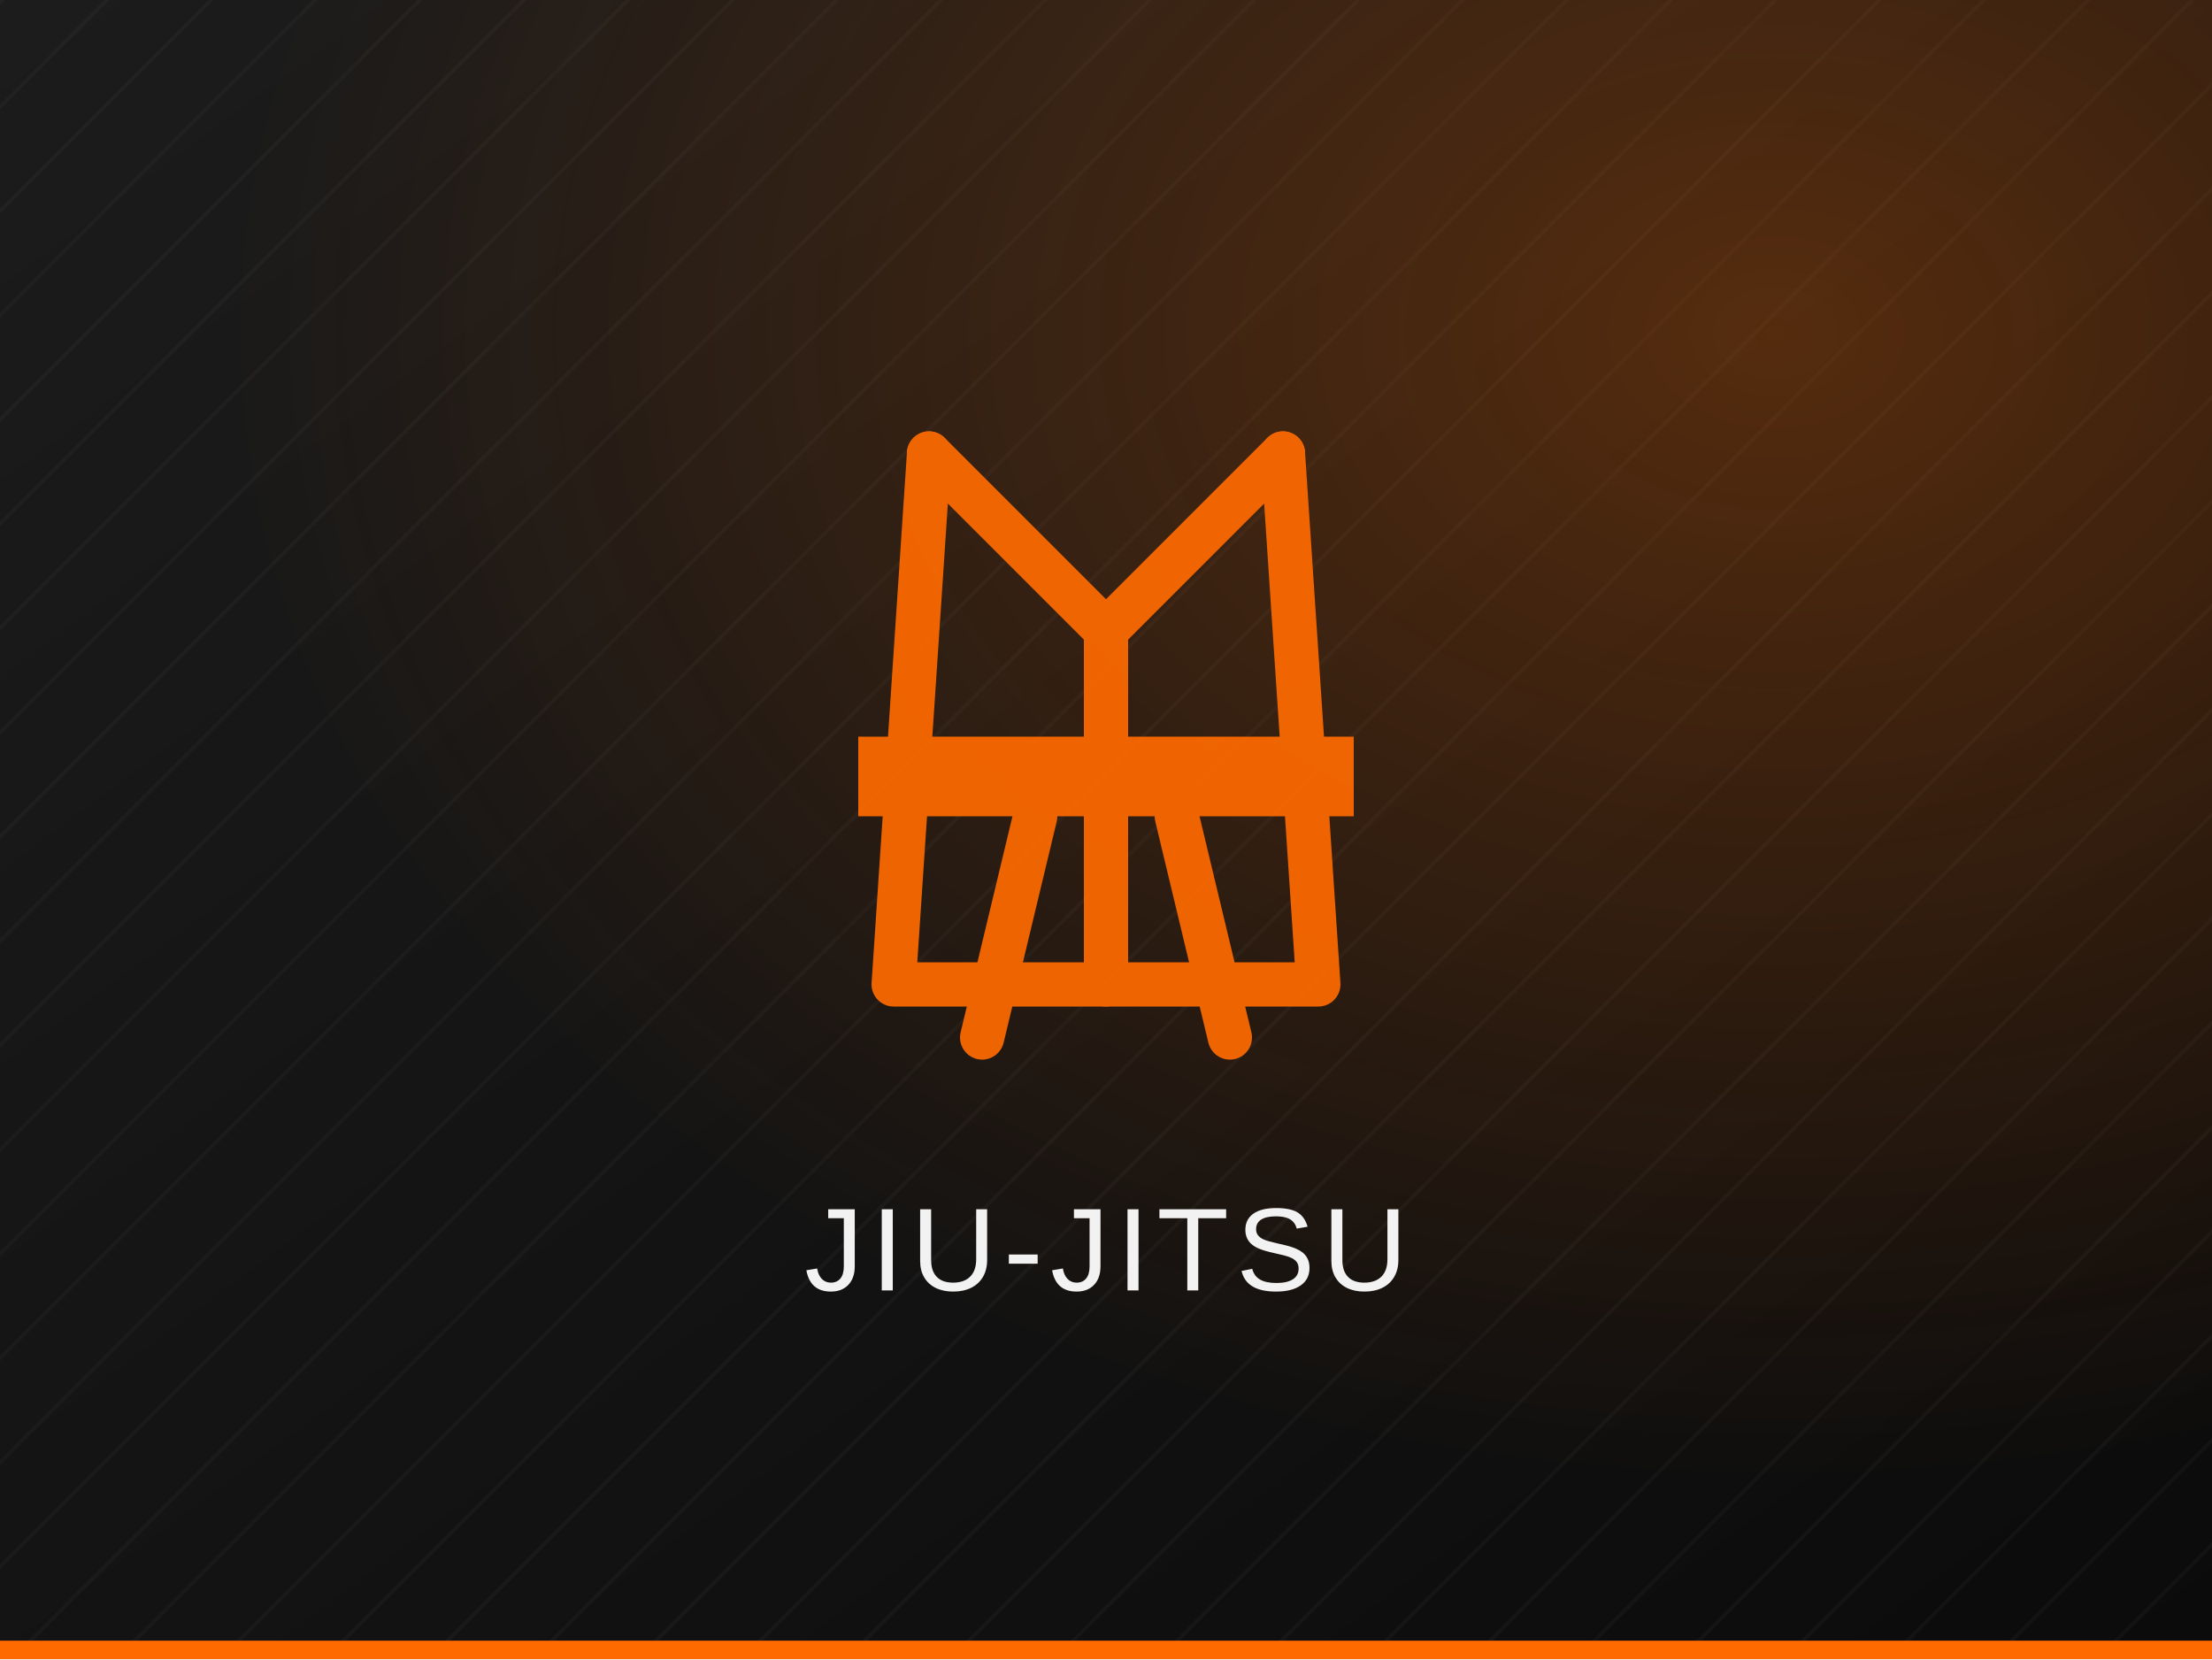
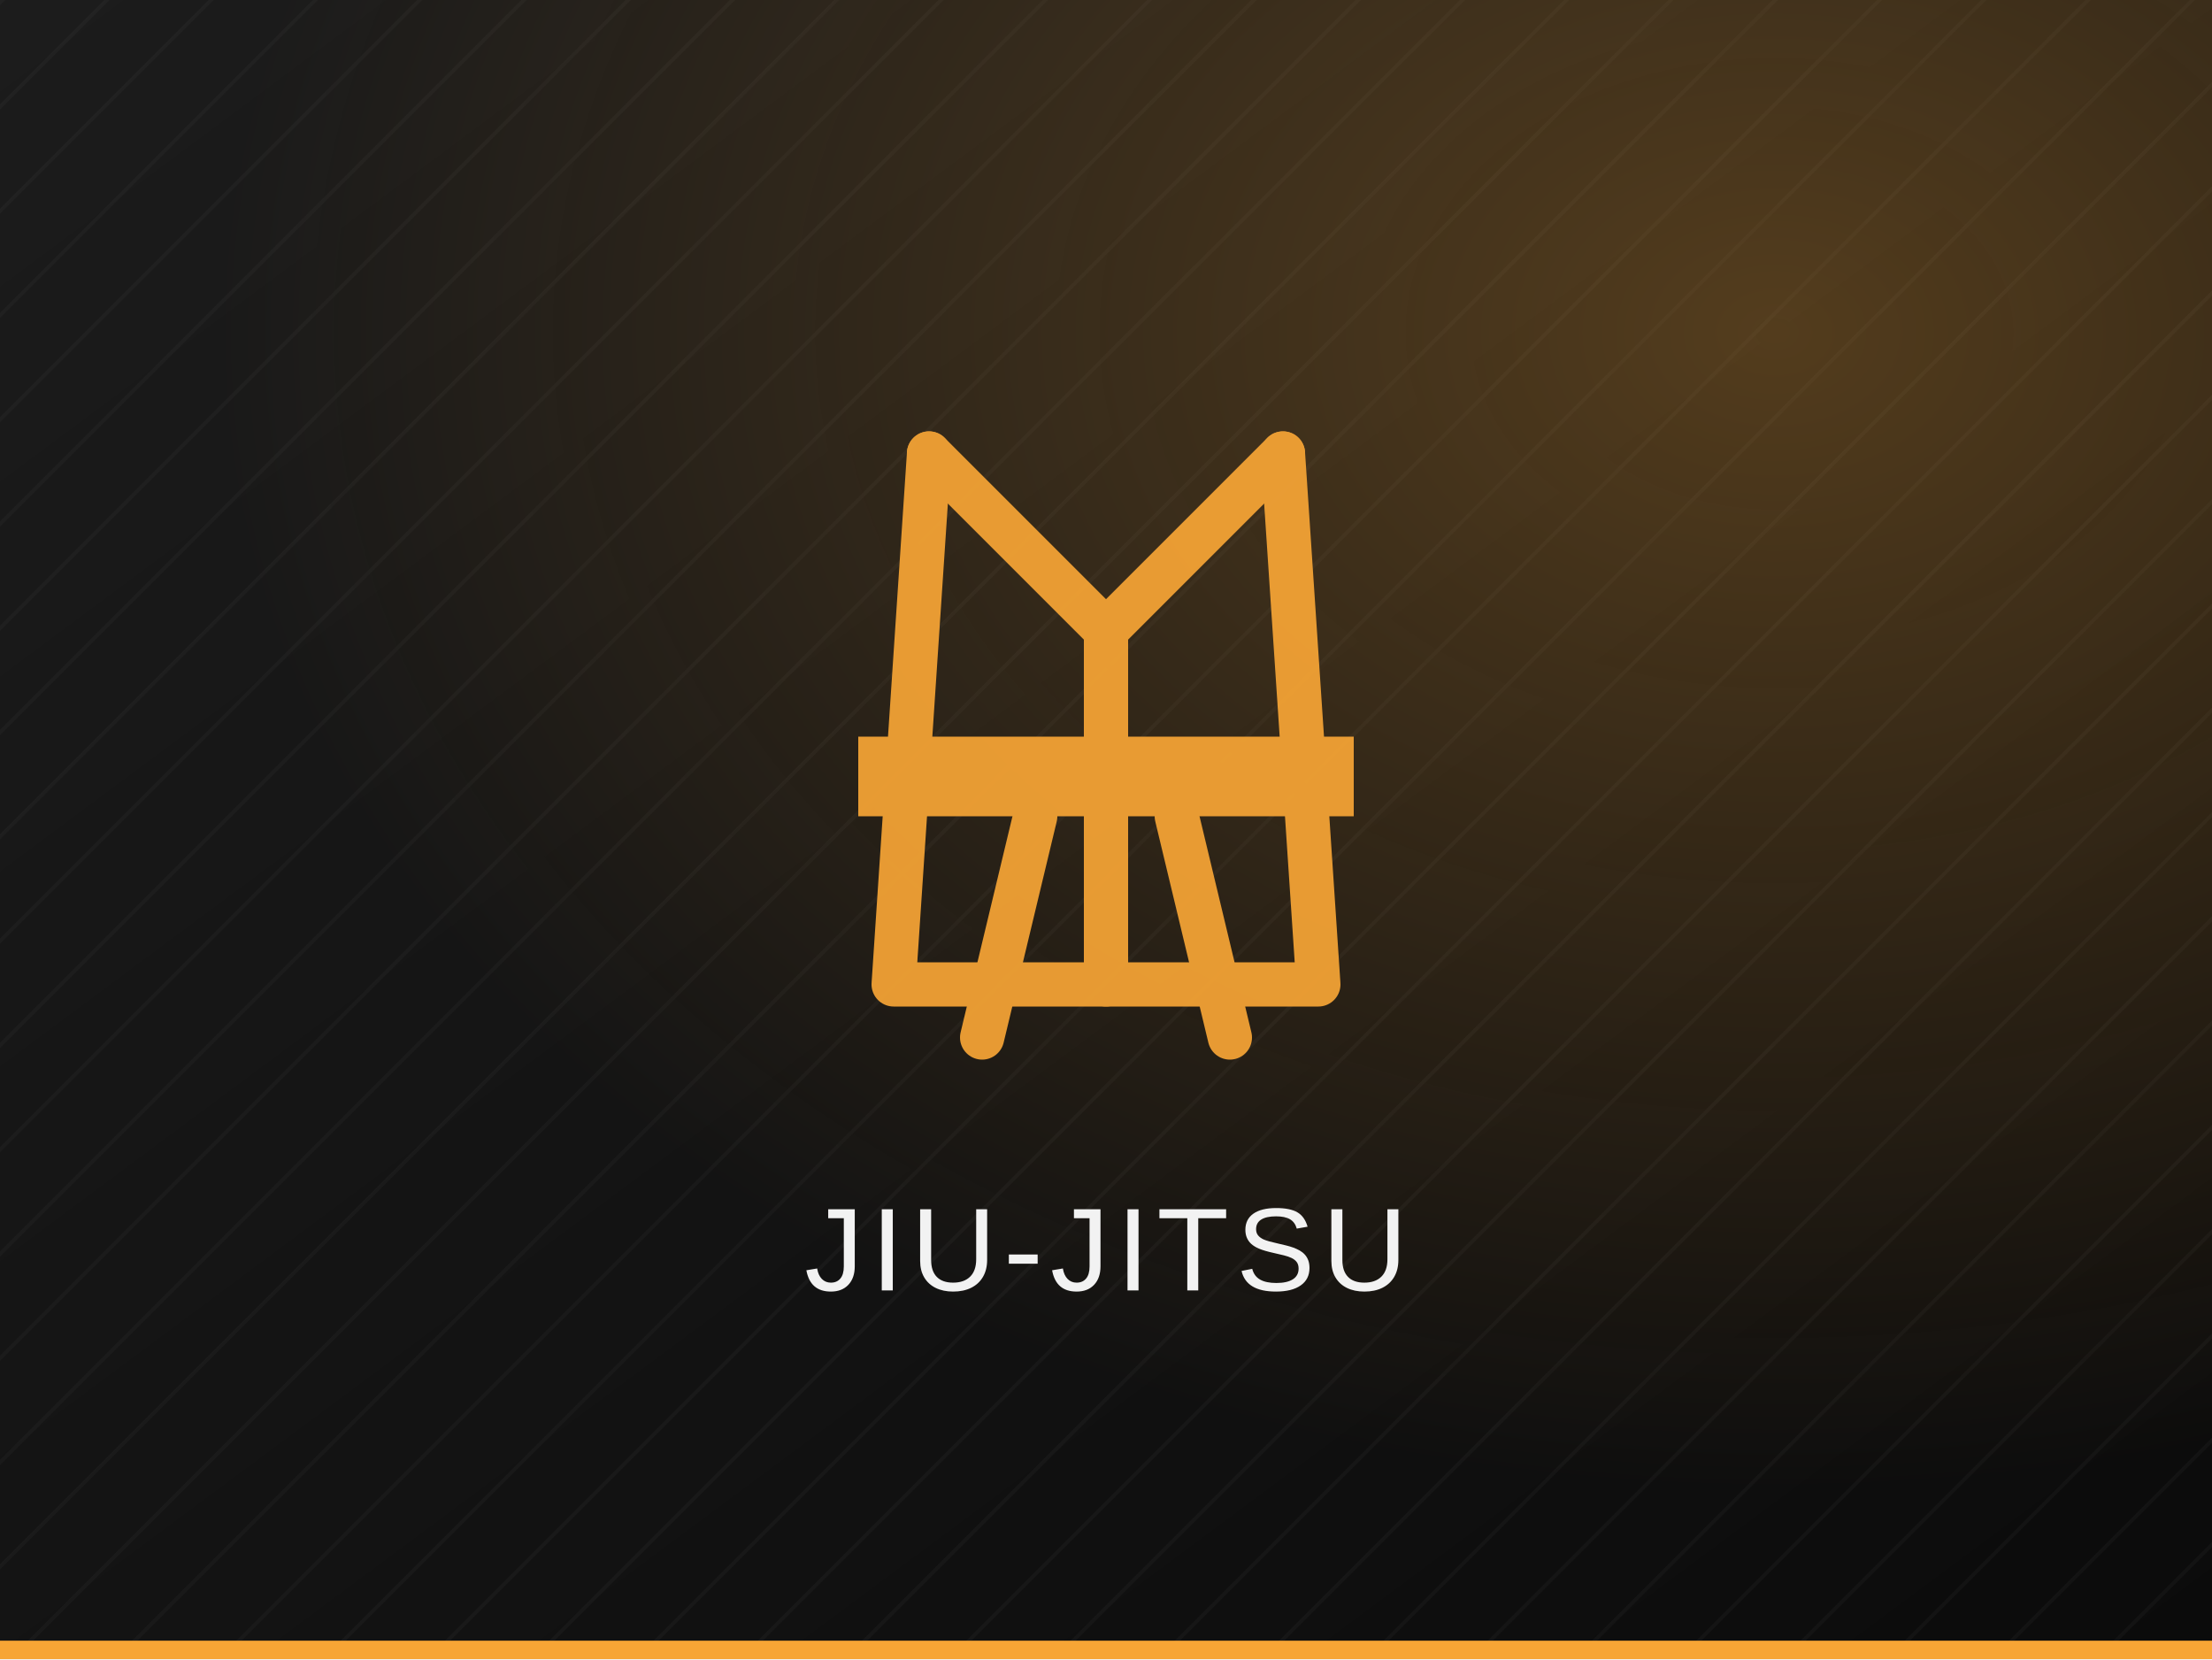
<svg xmlns="http://www.w3.org/2000/svg" viewBox="0 0 1200 900" width="1200" height="900" role="img" aria-label="Imagem de referência — JIU-JITSU">
  <defs>
    <linearGradient id="f" x1="0" y1="0" x2="1" y2="1">
      <stop offset="0" stop-color="#1c1c1c" />
      <stop offset="1" stop-color="#0b0b0b" />
    </linearGradient>
    <radialGradient id="g" cx=".8" cy=".2" r=".7">
-       <stop offset="0" stop-color="#ff6a00" stop-opacity=".28" />
-       <stop offset="1" stop-color="#ff6a00" stop-opacity="0" />
+       <stop offset="0" stop-color="#f7a535" stop-opacity=".28" />
+       <stop offset="1" stop-color="#f7a535" stop-opacity="0" />
    </radialGradient>
    <pattern id="p" width="40" height="40" patternUnits="userSpaceOnUse" patternTransform="rotate(45)">
      <rect width="2" height="40" fill="#ffffff" fill-opacity=".03" />
    </pattern>
  </defs>
  <rect width="1200" height="900" fill="url(#f)" />
  <rect width="1200" height="900" fill="url(#p)" />
  <rect width="1200" height="900" fill="url(#g)" />
  <g transform="translate(360.0 150.0) scale(2.4)" opacity=".92">
-     <g fill="none" stroke="#ff6a00" stroke-width="10" stroke-linejoin="round" stroke-linecap="round">
+     <g fill="none" stroke="#f7a535" stroke-width="10" stroke-linejoin="round" stroke-linecap="round">
      <path d="M60 40 L100 80 L140 40" />
      <path d="M60 40 L52 160 L148 160 L140 40" />
      <path d="M100 80 L100 160" />
    </g>
-     <rect x="44" y="104" width="112" height="18" fill="#ff6a00" />
-     <path d="M84 122 L72 172 M116 122 L128 172" stroke="#ff6a00" stroke-width="10" stroke-linecap="round" />
+     <rect x="44" y="104" width="112" height="18" fill="#f7a535" />
+     <path d="M84 122 L72 172 M116 122 L128 172" stroke="#f7a535" stroke-width="10" stroke-linecap="round" />
  </g>
  <text x="600.0" y="700.0" text-anchor="middle" font-family="Arial Black, Arial, sans-serif" font-size="64" fill="#f2f2f2" letter-spacing="4">JIU-JITSU</text>
-   <rect x="0" y="890" width="1200" height="10" fill="#ff6a00" />
+   <rect x="0" y="890" width="1200" height="10" fill="#f7a535" />
</svg>
